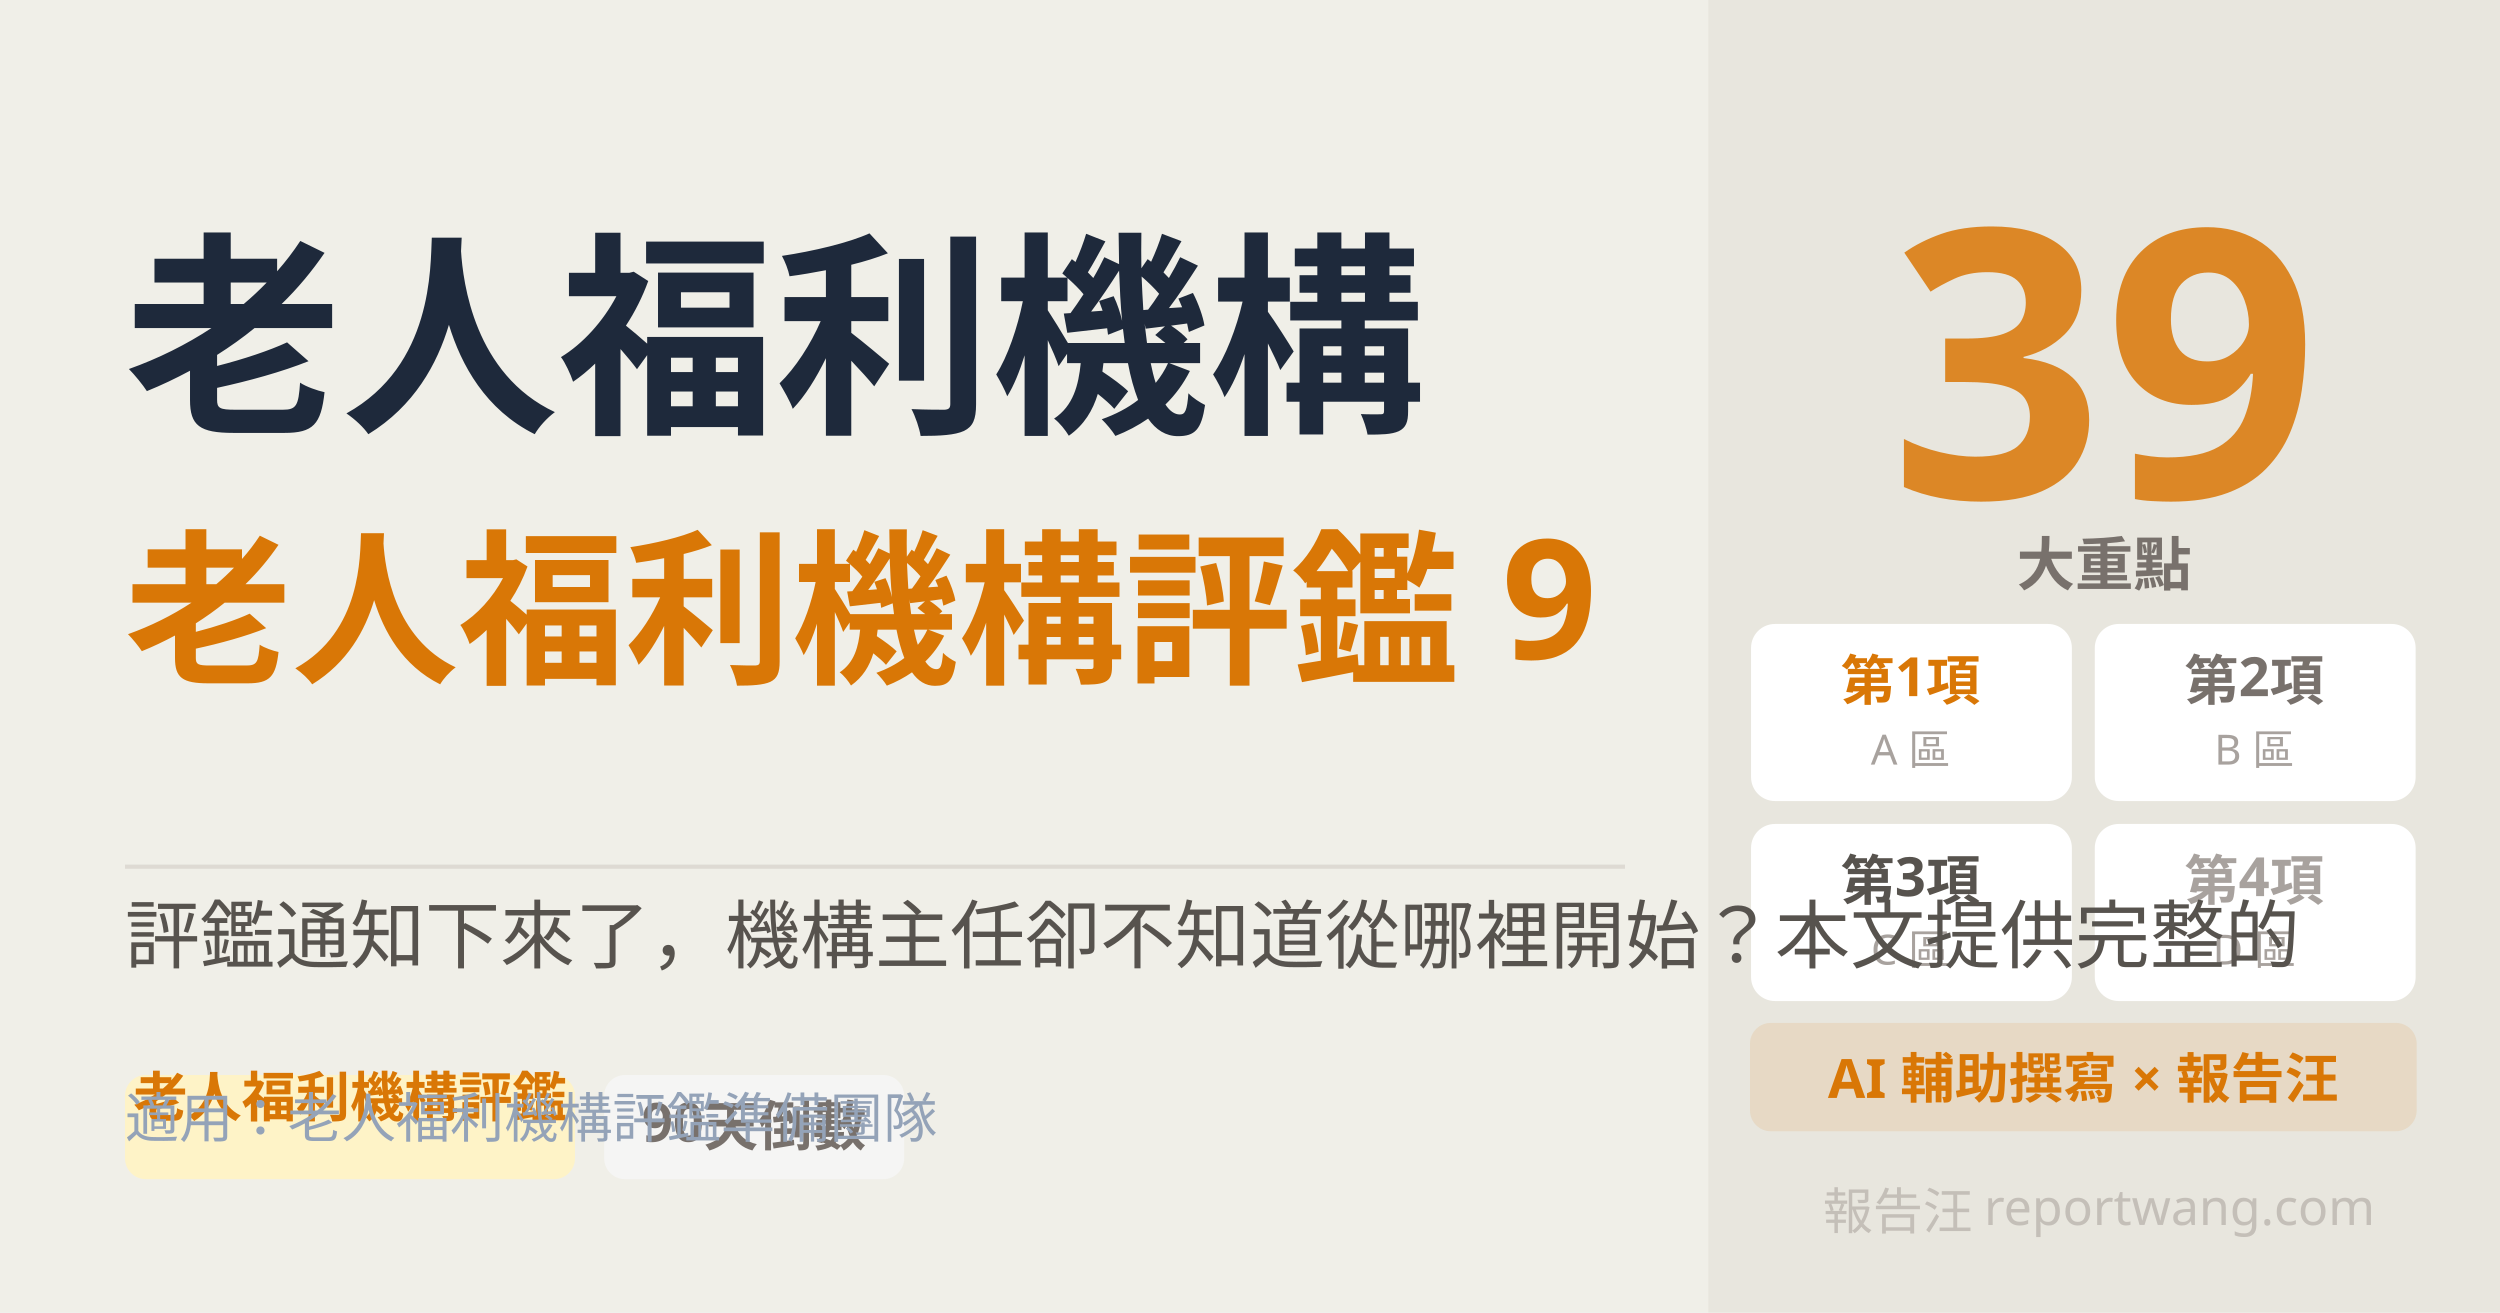
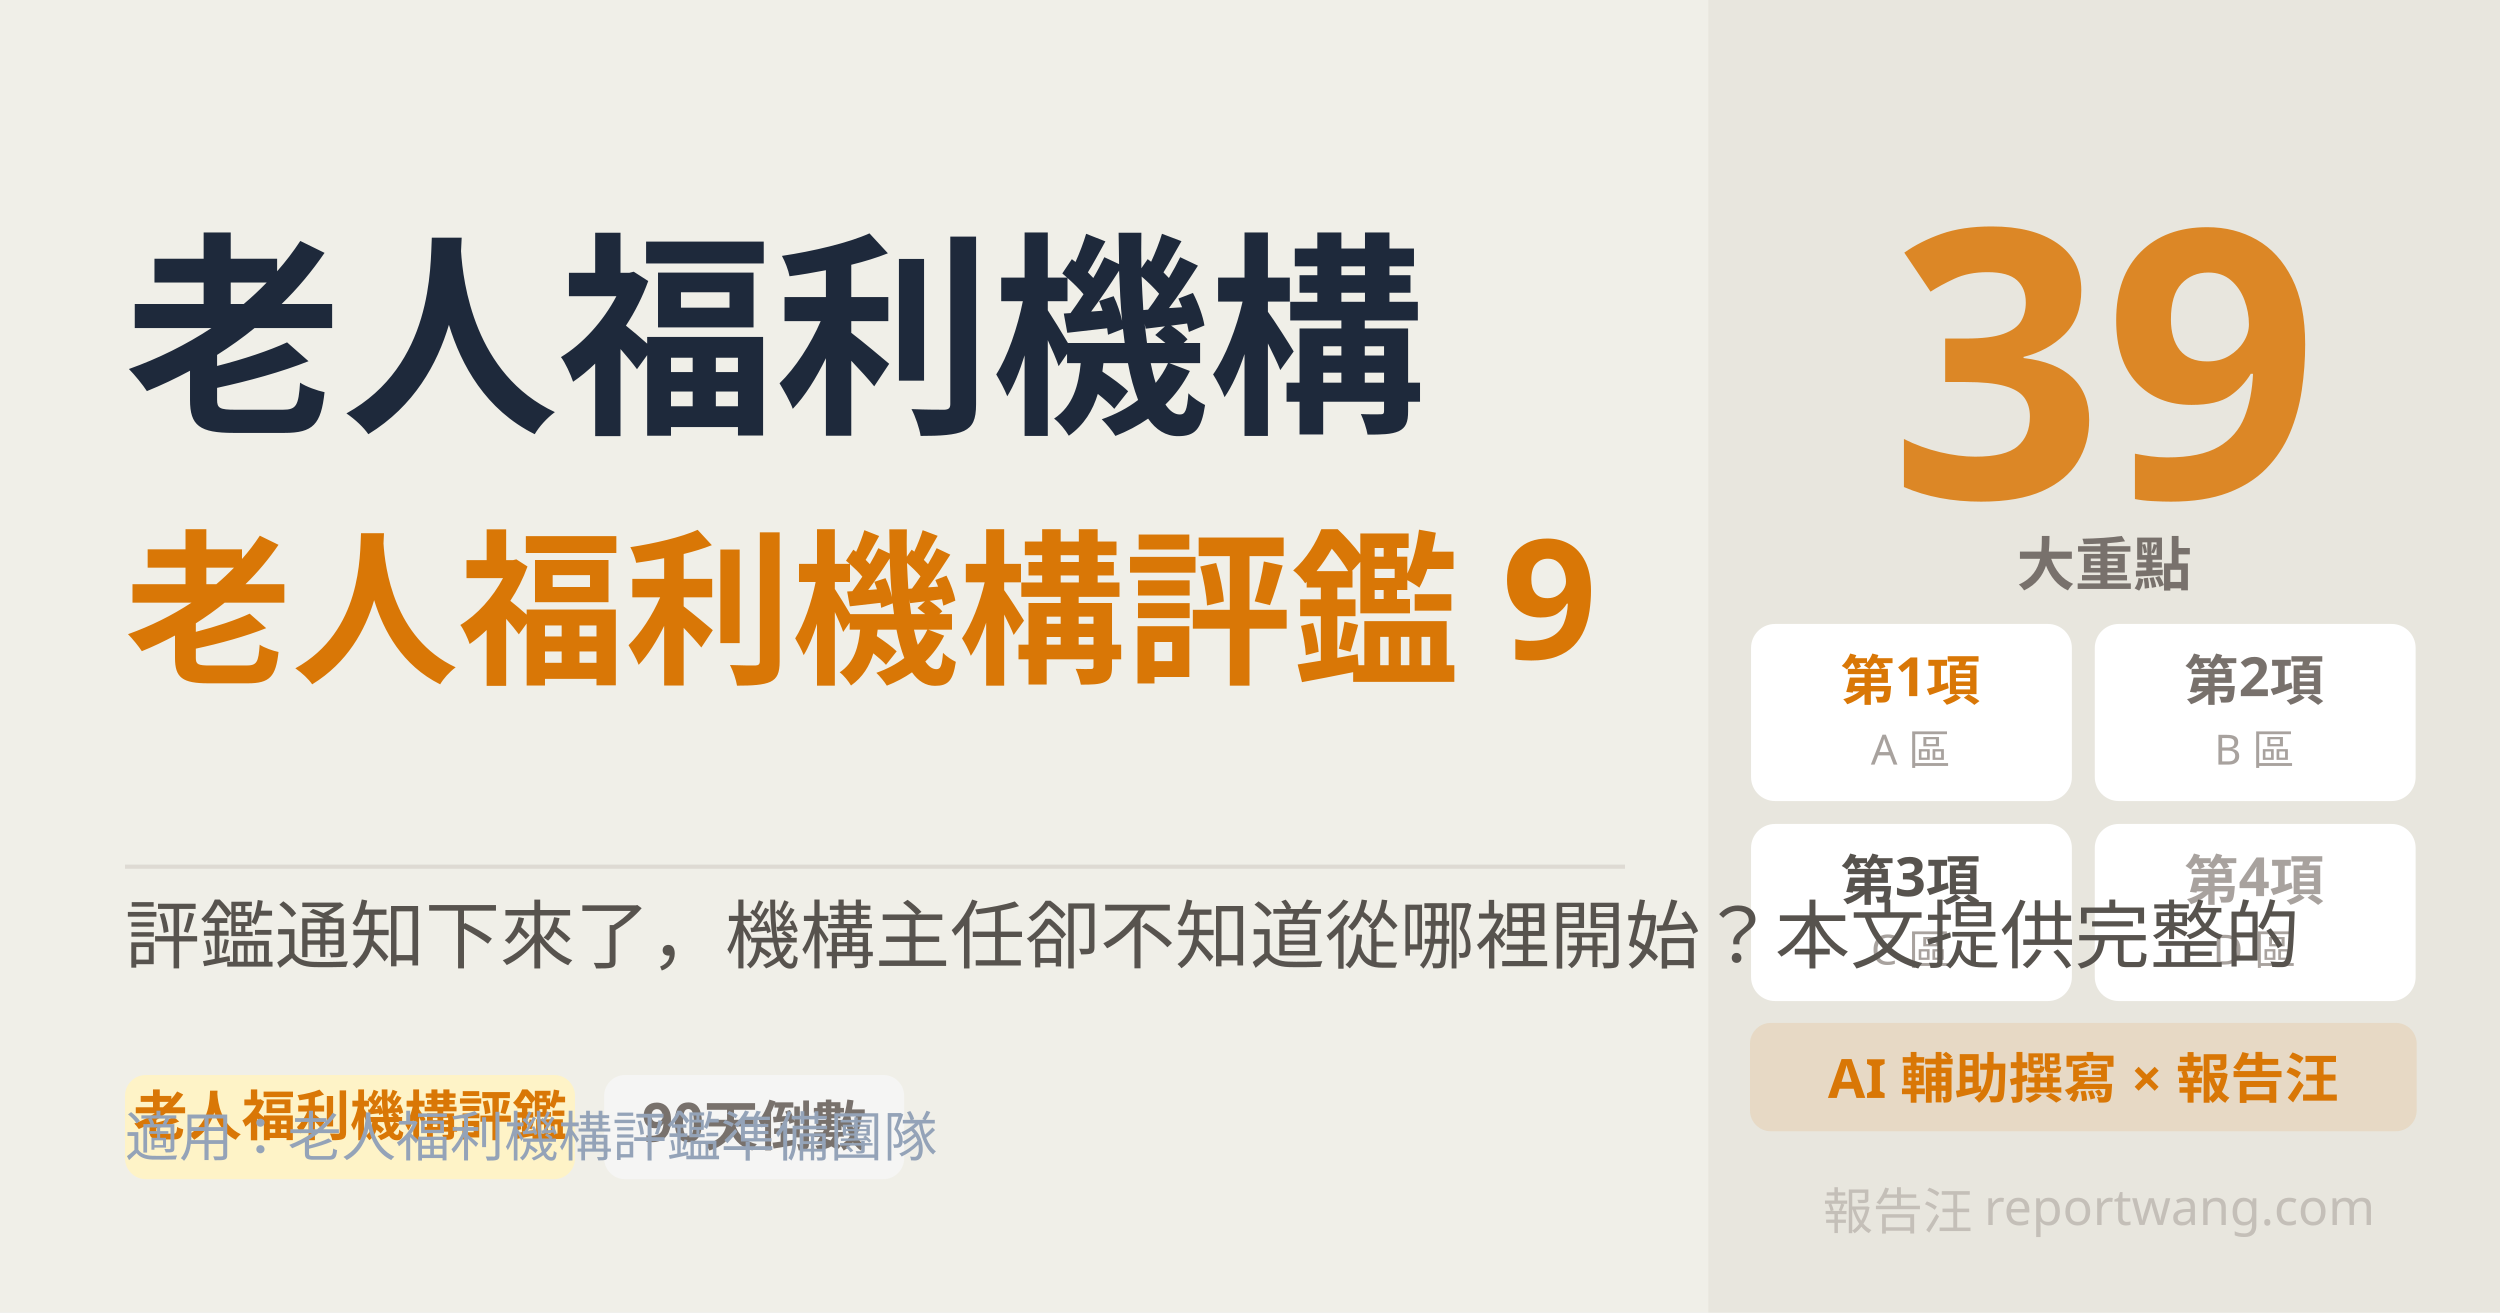
<svg xmlns="http://www.w3.org/2000/svg" width="1200" height="630" viewBox="0 0 1200 630" font-family="'Noto Sans TC', sans-serif">
  <rect width="1200" height="630" fill="#f0efe8" />
  <rect x="820" y="0" width="380" height="630" fill="#e8e6de" />
  <text x="1010" y="239" font-size="180" font-weight="900" fill="#d97706" text-anchor="middle" opacity="0.85">39</text>
  <text x="1010" y="281" font-size="28" fill="#78716c" text-anchor="middle" font-weight="600">大重點</text>
  <rect x="840" y="299" width="155" height="86" rx="12" fill="white" stroke="#e8e6de" stroke-width="1" />
  <text x="917" y="336" font-size="26" fill="#d97706" text-anchor="middle" font-weight="700">第1項</text>
  <text x="917" y="367" font-size="20" fill="#a8a29e" text-anchor="middle">A 區</text>
  <rect x="1005" y="299" width="155" height="86" rx="12" fill="white" stroke="#e8e6de" stroke-width="1" />
  <text x="1082" y="336" font-size="26" fill="#78716c" text-anchor="middle" font-weight="700">第2項</text>
  <text x="1082" y="367" font-size="20" fill="#a8a29e" text-anchor="middle">B 區</text>
  <rect x="840" y="395" width="155" height="86" rx="12" fill="white" stroke="#e8e6de" stroke-width="1" />
  <text x="917" y="432" font-size="26" fill="#57534e" text-anchor="middle" font-weight="700">第3項</text>
  <text x="917" y="463" font-size="20" fill="#a8a29e" text-anchor="middle">C 區</text>
  <rect x="1005" y="395" width="155" height="86" rx="12" fill="white" stroke="#e8e6de" stroke-width="1" />
  <text x="1082" y="432" font-size="26" fill="#a8a29e" text-anchor="middle" font-weight="700">第4項</text>
  <text x="1082" y="463" font-size="20" fill="#a8a29e" text-anchor="middle">D 區</text>
  <rect x="840" y="491" width="320" height="52" rx="10" fill="#d97706" opacity="0.12" />
  <text x="1000" y="527" font-size="26" fill="#d97706" text-anchor="middle" font-weight="700">AI 輔助撰寫 × 報告汪</text>
  <text x="60" y="200" font-size="104" font-weight="900" fill="#1e293b">老人福利機構</text>
  <text x="60" y="322" font-size="80" font-weight="900" fill="#d97706">老人福利機構評鑑 9</text>
  <line x1="60" y1="416" x2="780" y2="416" stroke="#dedad3" stroke-width="2" />
  <text x="60" y="462" font-size="36" fill="#57534e" font-weight="400">評鑑通知下來了，機構主任卻不知道從哪裡開始？本文提供完整的 </text>
  <rect x="60" y="516" width="216" height="50" rx="10" fill="#fef3c7" />
-   <text x="168" y="536" font-size="26" fill="#d97706" text-anchor="middle" font-weight="600">老人福利機構評鑑</text>
+   <text x="168" y="545" font-size="26" fill="#d97706" text-anchor="middle" font-weight="600">老人福利機構評鑑</text>
  <rect x="290" y="516" width="144" height="50" rx="10" fill="#f5f5f4" />
  <text x="362" y="548" font-size="26" fill="#78716c" text-anchor="middle" font-weight="600">90天倒數</text>
-   <text x="60" y="546" font-size="26" fill="#94a3b8">適用：老人福利機構評鑑準備團隊</text>
+   <text x="60" y="555" font-size="26" fill="#94a3b8">適用：老人福利機構評鑑準備團隊</text>
  <text x="1140" y="590" font-size="24" fill="#c4bfb8" text-anchor="end" font-weight="400" font-family="'Noto Sans TC', sans-serif">報告汪 reportwang.com</text>
</svg>
